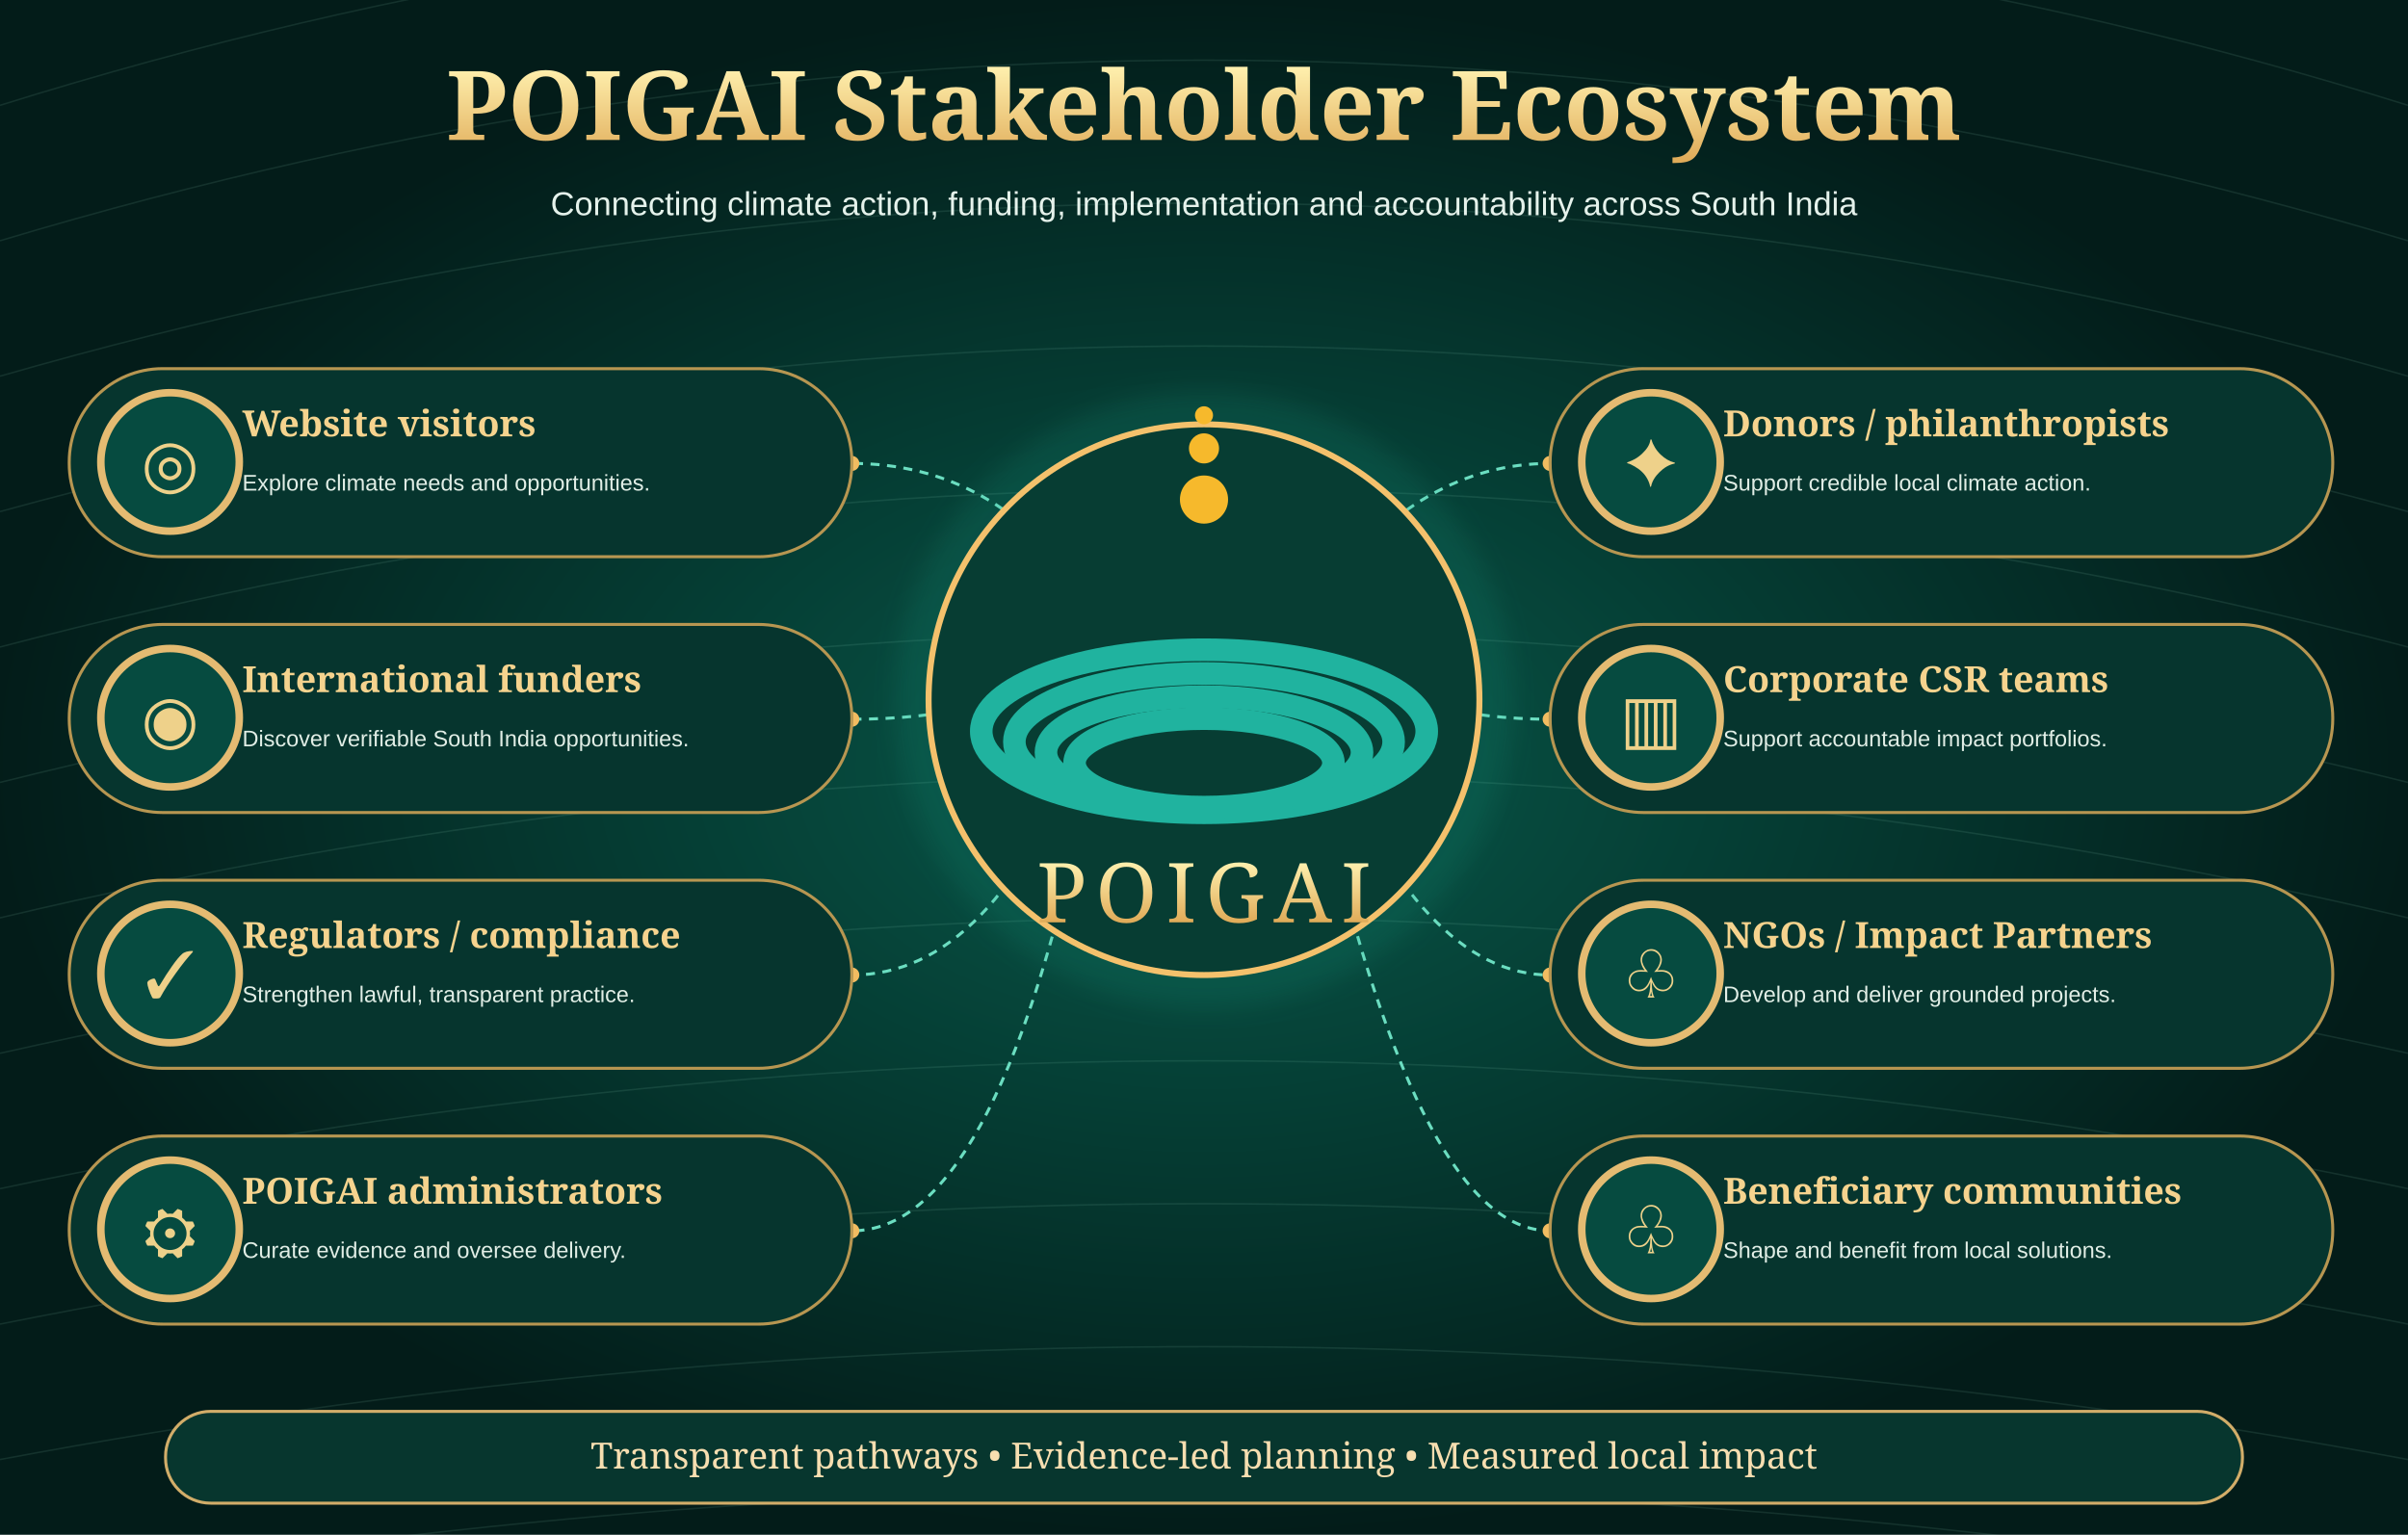
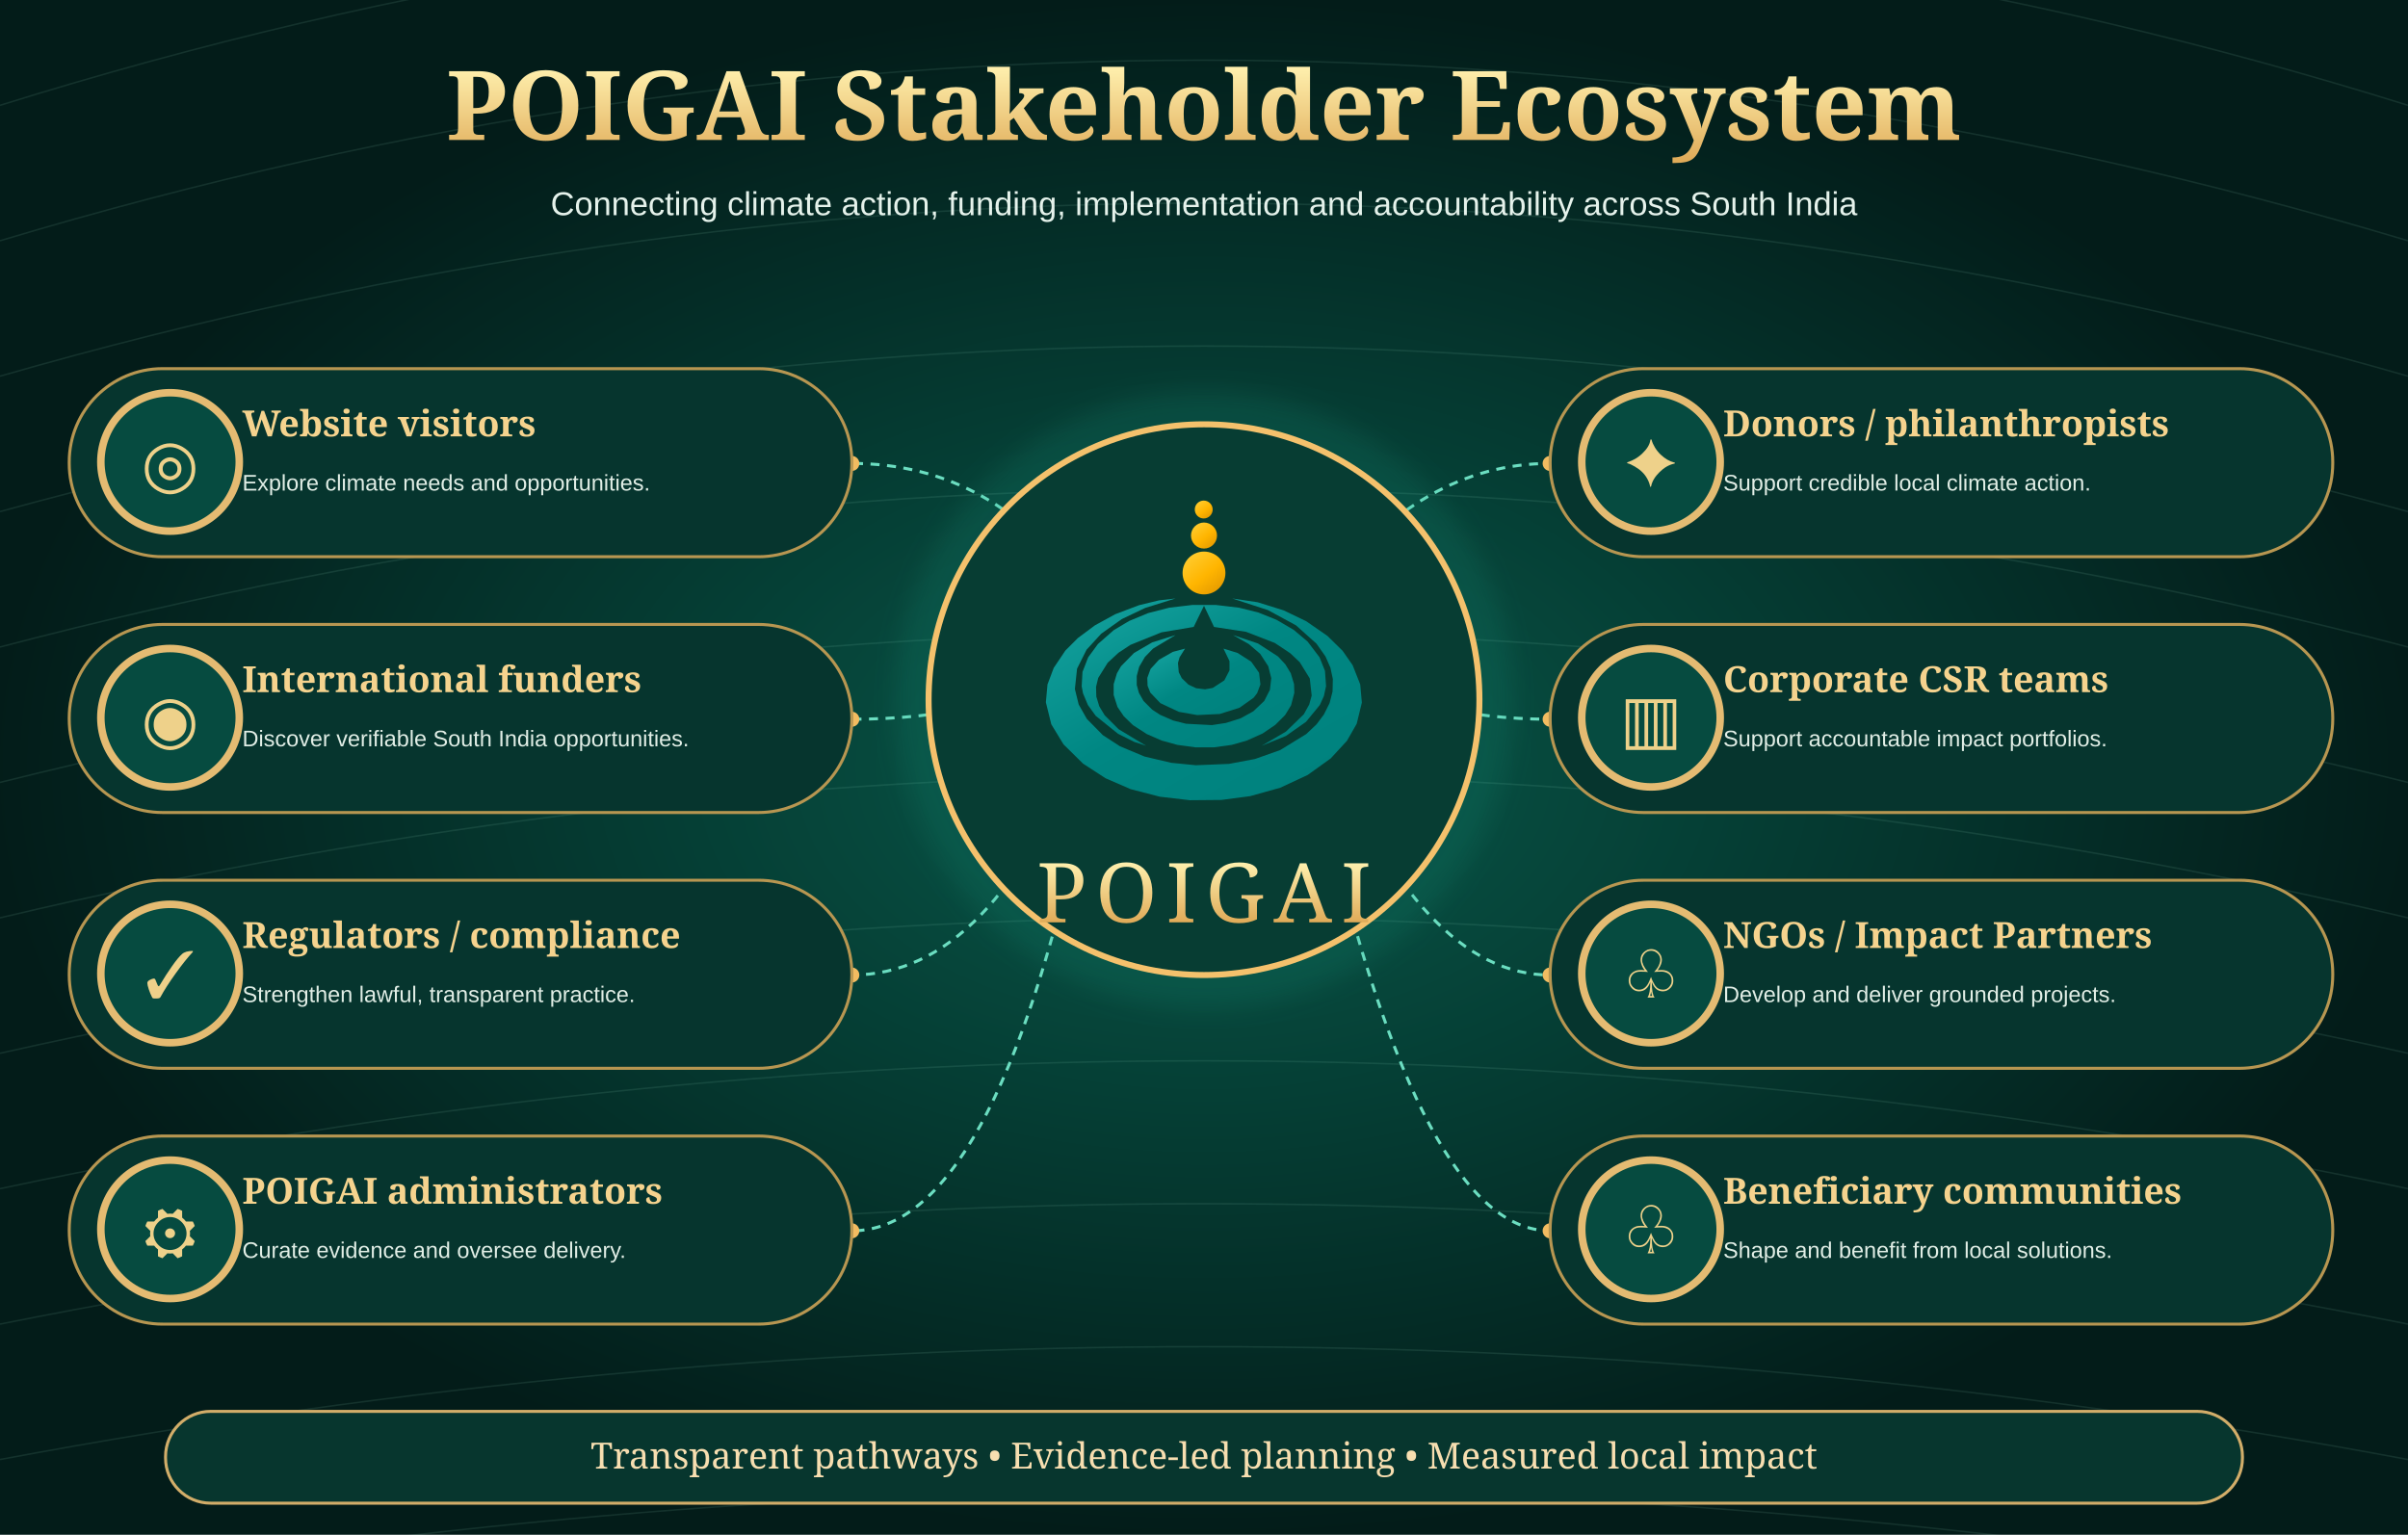
<svg xmlns="http://www.w3.org/2000/svg" viewBox="0 0 1600 1020" role="img" aria-labelledby="title desc">
  <defs>
    <radialGradient id="bg">
      <stop stop-color="#07594a" />
      <stop offset="1" stop-color="#031c19" />
    </radialGradient>
    <linearGradient id="titlegold" x2="0" y2="1">
      <stop stop-color="#fff0ae" />
      <stop offset="1" stop-color="#dfaa57" />
    </linearGradient>
    <filter id="halo">
      <feGaussianBlur stdDeviation="8" />
    </filter>
+     <linearGradient id="approved-teal" x1="0" y1="0" x2=".9" y2="1">
+       <stop stop-color="#16a4a1" />
+       <stop offset=".5" stop-color="#008783" />
+       <stop offset="1" stop-color="#00817d" />
+     </linearGradient>
+     <linearGradient id="approved-gold" x1="0" y1="0" x2=".8" y2="1">
+       <stop stop-color="#ffd13a" />
+       <stop offset=".6" stop-color="#ffb500" />
+       <stop offset="1" stop-color="#e49a00" />
+     </linearGradient>
  </defs>
  <rect width="1600" height="1020" fill="url(#bg)" />
  <g opacity=".11" fill="none" stroke="#9be5cc">
    <path d="M 0 70 Q 800 -180 1600 70" />
    <path d="M 0 160 Q 800 -80 1600 160" />
    <path d="M 0 250 Q 800 20 1600 250" />
    <path d="M 0 340 Q 800 120 1600 340" />
    <path d="M 0 430 Q 800 220 1600 430" />
    <path d="M 0 520 Q 800 320 1600 520" />
    <path d="M 0 610 Q 800 420 1600 610" />
    <path d="M 0 700 Q 800 520 1600 700" />
    <path d="M 0 790 Q 800 620 1600 790" />
    <path d="M 0 880 Q 800 720 1600 880" />
    <path d="M 0 970 Q 800 820 1600 970" />
    <path d="M 0 1060 Q 800 920 1600 1060" />
  </g>
  <text x="800" y="93" text-anchor="middle" font-family="Georgia,serif" font-size="64" font-weight="bold" fill="url(#titlegold)">POIGAI Stakeholder Ecosystem</text>
  <text x="800" y="143" text-anchor="middle" font-family="system-ui,Arial" font-size="22" fill="#e5f2eb">Connecting climate action, funding, implementation and accountability across South India</text>
  <g>
    <path d="M 720 393 Q 660 308 566 308" fill="none" stroke="#6bdec1" stroke-width="2" stroke-dasharray="6 5" />
    <circle cx="566" cy="308" r="5" fill="#f2bc61" />
    <path d="M 720 441 Q 660 478 566 478" fill="none" stroke="#6bdec1" stroke-width="2" stroke-dasharray="6 5" />
    <circle cx="566" cy="478" r="5" fill="#f2bc61" />
    <path d="M 720 489 Q 660 648 566 648" fill="none" stroke="#6bdec1" stroke-width="2" stroke-dasharray="6 5" />
    <circle cx="566" cy="648" r="5" fill="#f2bc61" />
    <path d="M 720 537 Q 660 818 566 818" fill="none" stroke="#6bdec1" stroke-width="2" stroke-dasharray="6 5" />
    <circle cx="566" cy="818" r="5" fill="#f2bc61" />
    <path d="M 880 393 Q 945 308 1030 308" fill="none" stroke="#6bdec1" stroke-width="2" stroke-dasharray="6 5" />
    <circle cx="1030" cy="308" r="5" fill="#f2bc61" />
    <path d="M 880 441 Q 945 478 1030 478" fill="none" stroke="#6bdec1" stroke-width="2" stroke-dasharray="6 5" />
    <circle cx="1030" cy="478" r="5" fill="#f2bc61" />
    <path d="M 880 489 Q 945 648 1030 648" fill="none" stroke="#6bdec1" stroke-width="2" stroke-dasharray="6 5" />
    <circle cx="1030" cy="648" r="5" fill="#f2bc61" />
    <path d="M 880 537 Q 945 818 1030 818" fill="none" stroke="#6bdec1" stroke-width="2" stroke-dasharray="6 5" />
    <circle cx="1030" cy="818" r="5" fill="#f2bc61" />
  </g>
  <circle cx="800" cy="465" r="205" fill="#21ae93" opacity=".13" filter="url(#halo)" />
  <circle cx="800" cy="465" r="183" fill="#073d33" stroke="#f4c16c" stroke-width="4" />
-   <g fill="none" stroke="#20b39f" stroke-width="15">
-     <ellipse cx="800" cy="486" rx="148" ry="54.2" />
-     <ellipse cx="800" cy="493" rx="126" ry="45.4" />
-     <ellipse cx="800" cy="500" rx="105" ry="37" />
-     <ellipse cx="800" cy="507" rx="86" ry="29.4" />
-   </g>
-   <g fill="#f6b92c">
-     <circle cx="800" cy="332" r="16" />
-     <circle cx="800" cy="298" r="10" />
-     <circle cx="800" cy="276" r="6" />
-   </g>
+   <svg x="687" y="315" width="226" height="230" viewBox="0 0 1254 1254" aria-hidden="true" focusable="false">
+     <g fill="url(#approved-teal)">
+       <path d="M50 765 44 831 64 912 109 986 181 1057 264 1111 356 1151 464 1179 575 1192 691 1191 797 1177 908 1146 1009 1099 1094 1038 1154 973 1190 910 1209 832 1203 765 1175 694 1138 641 1082 586 1004 532 921 492 825 462 731 448 863 491 966 547 1042 615 1075 662 1093 703 1102 745 1101 791 1090 834 1069 876 1042 912 1004 948 908 1007 815 1040 719 1058 597 1063 506 1054 408 1031 317 993 254 952 195 892 165 839 151 782 159 707 194 637 248 578 324 524 410 483 522 448 461 455 387 473 300 506 225 547 162 594 116 640 73 704Z" />
+       <path d="M179 719 176 772 181 798 199 841 228 881 310 947 370 977 413 991 312 930 261 879 241 846 230 810 229 774 237 741 272 685 312 648 356 619 470 573 589 553 627 475 664 553 782 571 888 612 945 650 980 683 1017 743 1024 806 1015 839 995 875 929 939 840 991 929 955 1003 903 1054 841 1069 808 1077 771 1073 715 1053 665 1009 607 958 564 895 527 828 500 756 482 671 472 584 472 499 482 421 502 351 531 294 565 236 616 200 665Z" />
+       <path d="M294 764 294 804 308 848 331 882 365 915 416 948 471 972 529 988 595 997 663 997 729 988 785 972 843 946 890 914 926 878 948 842 960 796 959 764 947 724 927 691 900 662 826 614 734 583 792 616 834 652 864 698 875 742 870 785 849 826 809 864 762 890 708 907 656 915 561 910 513 898 465 877 436 858 404 826 387 796 379 767 379 734 388 700 409 664 439 633 522 583 436 610 369 649 321 698 306 724Z" />
+       <path d="M418 741 419 770 429 795 466 834 534 866 602 878 685 874 758 851 810 814 823 797 835 765 830 722 801 681 751 649 699 633 721 679 721 713 702 750 659 778 631 783 598 779 570 766 545 742 534 720 531 686 537 665 557 633 512 645 461 674 430 708Z" />
+     </g>
+     <g fill="url(#approved-gold)">
+       <circle cx="626" cy="120" r="33" />
+       <circle cx="627" cy="216" r="48" />
+       <circle cx="627" cy="354" r="79" />
+     </g>
+   </svg>
  <text x="800" y="613" text-anchor="middle" font-family="Georgia,serif" font-size="55" fill="url(#titlegold)" letter-spacing="6">POIGAI</text>
  <g>
    <rect x="46" y="245" width="520" height="125" rx="62" fill="#06352e" stroke="#b79651" stroke-width="2" />
    <circle cx="113" cy="307" r="46" fill="#064b40" stroke="#e4bb72" stroke-width="5" />
    <text x="113" y="323" text-anchor="middle" font-size="44" fill="#eed18a" font-family="Georgia,serif">◎</text>
    <text x="161" y="290" fill="#f5d38e" font-size="24" font-family="Georgia,serif" font-weight="bold">Website visitors</text>
    <text x="161" y="326" fill="#e1eee6" font-size="15" font-family="system-ui,Arial">Explore climate needs and opportunities.</text>
  </g>
  <g>
    <rect x="46" y="415" width="520" height="125" rx="62" fill="#06352e" stroke="#b79651" stroke-width="2" />
    <circle cx="113" cy="477" r="46" fill="#064b40" stroke="#e4bb72" stroke-width="5" />
    <text x="113" y="493" text-anchor="middle" font-size="44" fill="#eed18a" font-family="Georgia,serif">◉</text>
    <text x="161" y="460" fill="#f5d38e" font-size="24" font-family="Georgia,serif" font-weight="bold">International funders</text>
    <text x="161" y="496" fill="#e1eee6" font-size="15" font-family="system-ui,Arial">Discover verifiable South India opportunities.</text>
  </g>
  <g>
    <rect x="46" y="585" width="520" height="125" rx="62" fill="#06352e" stroke="#b79651" stroke-width="2" />
    <circle cx="113" cy="647" r="46" fill="#064b40" stroke="#e4bb72" stroke-width="5" />
    <text x="113" y="663" text-anchor="middle" font-size="44" fill="#eed18a" font-family="Georgia,serif">✓</text>
    <text x="161" y="630" fill="#f5d38e" font-size="24" font-family="Georgia,serif" font-weight="bold">Regulators / compliance</text>
    <text x="161" y="666" fill="#e1eee6" font-size="15" font-family="system-ui,Arial">Strengthen lawful, transparent practice.</text>
  </g>
  <g>
    <rect x="46" y="755" width="520" height="125" rx="62" fill="#06352e" stroke="#b79651" stroke-width="2" />
    <circle cx="113" cy="817" r="46" fill="#064b40" stroke="#e4bb72" stroke-width="5" />
    <text x="113" y="833" text-anchor="middle" font-size="44" fill="#eed18a" font-family="Georgia,serif">⚙</text>
    <text x="161" y="800" fill="#f5d38e" font-size="24" font-family="Georgia,serif" font-weight="bold">POIGAI administrators</text>
    <text x="161" y="836" fill="#e1eee6" font-size="15" font-family="system-ui,Arial">Curate evidence and oversee delivery.</text>
  </g>
  <g>
    <rect x="1030" y="245" width="520" height="125" rx="62" fill="#06352e" stroke="#b79651" stroke-width="2" />
    <circle cx="1097" cy="307" r="46" fill="#064b40" stroke="#e4bb72" stroke-width="5" />
    <text x="1097" y="323" text-anchor="middle" font-size="44" fill="#eed18a" font-family="Georgia,serif">✦</text>
    <text x="1145" y="290" fill="#f5d38e" font-size="24" font-family="Georgia,serif" font-weight="bold">Donors / philanthropists</text>
    <text x="1145" y="326" fill="#e1eee6" font-size="15" font-family="system-ui,Arial">Support credible local climate action.</text>
  </g>
  <g>
    <rect x="1030" y="415" width="520" height="125" rx="62" fill="#06352e" stroke="#b79651" stroke-width="2" />
    <circle cx="1097" cy="477" r="46" fill="#064b40" stroke="#e4bb72" stroke-width="5" />
    <text x="1097" y="493" text-anchor="middle" font-size="44" fill="#eed18a" font-family="Georgia,serif">▥</text>
    <text x="1145" y="460" fill="#f5d38e" font-size="24" font-family="Georgia,serif" font-weight="bold">Corporate CSR teams</text>
    <text x="1145" y="496" fill="#e1eee6" font-size="15" font-family="system-ui,Arial">Support accountable impact portfolios.</text>
  </g>
  <g>
    <rect x="1030" y="585" width="520" height="125" rx="62" fill="#06352e" stroke="#b79651" stroke-width="2" />
    <circle cx="1097" cy="647" r="46" fill="#064b40" stroke="#e4bb72" stroke-width="5" />
    <text x="1097" y="663" text-anchor="middle" font-size="44" fill="#eed18a" font-family="Georgia,serif">♧</text>
    <text x="1145" y="630" fill="#f5d38e" font-size="24" font-family="Georgia,serif" font-weight="bold">NGOs / Impact Partners</text>
    <text x="1145" y="666" fill="#e1eee6" font-size="15" font-family="system-ui,Arial">Develop and deliver grounded projects.</text>
  </g>
  <g>
    <rect x="1030" y="755" width="520" height="125" rx="62" fill="#06352e" stroke="#b79651" stroke-width="2" />
    <circle cx="1097" cy="817" r="46" fill="#064b40" stroke="#e4bb72" stroke-width="5" />
    <text x="1097" y="833" text-anchor="middle" font-size="44" fill="#eed18a" font-family="Georgia,serif">♧</text>
    <text x="1145" y="800" fill="#f5d38e" font-size="24" font-family="Georgia,serif" font-weight="bold">Beneficiary communities</text>
    <text x="1145" y="836" fill="#e1eee6" font-size="15" font-family="system-ui,Arial">Shape and benefit from local solutions.</text>
  </g>
  <rect x="110" y="938" width="1380" height="61" rx="30" fill="#07362e" stroke="#d2ad69" stroke-width="2" />
  <text x="800" y="976" text-anchor="middle" font-family="Georgia,serif" font-size="24" fill="#f7deb0">Transparent pathways    •    Evidence-led planning    •    Measured local impact</text>
</svg>
